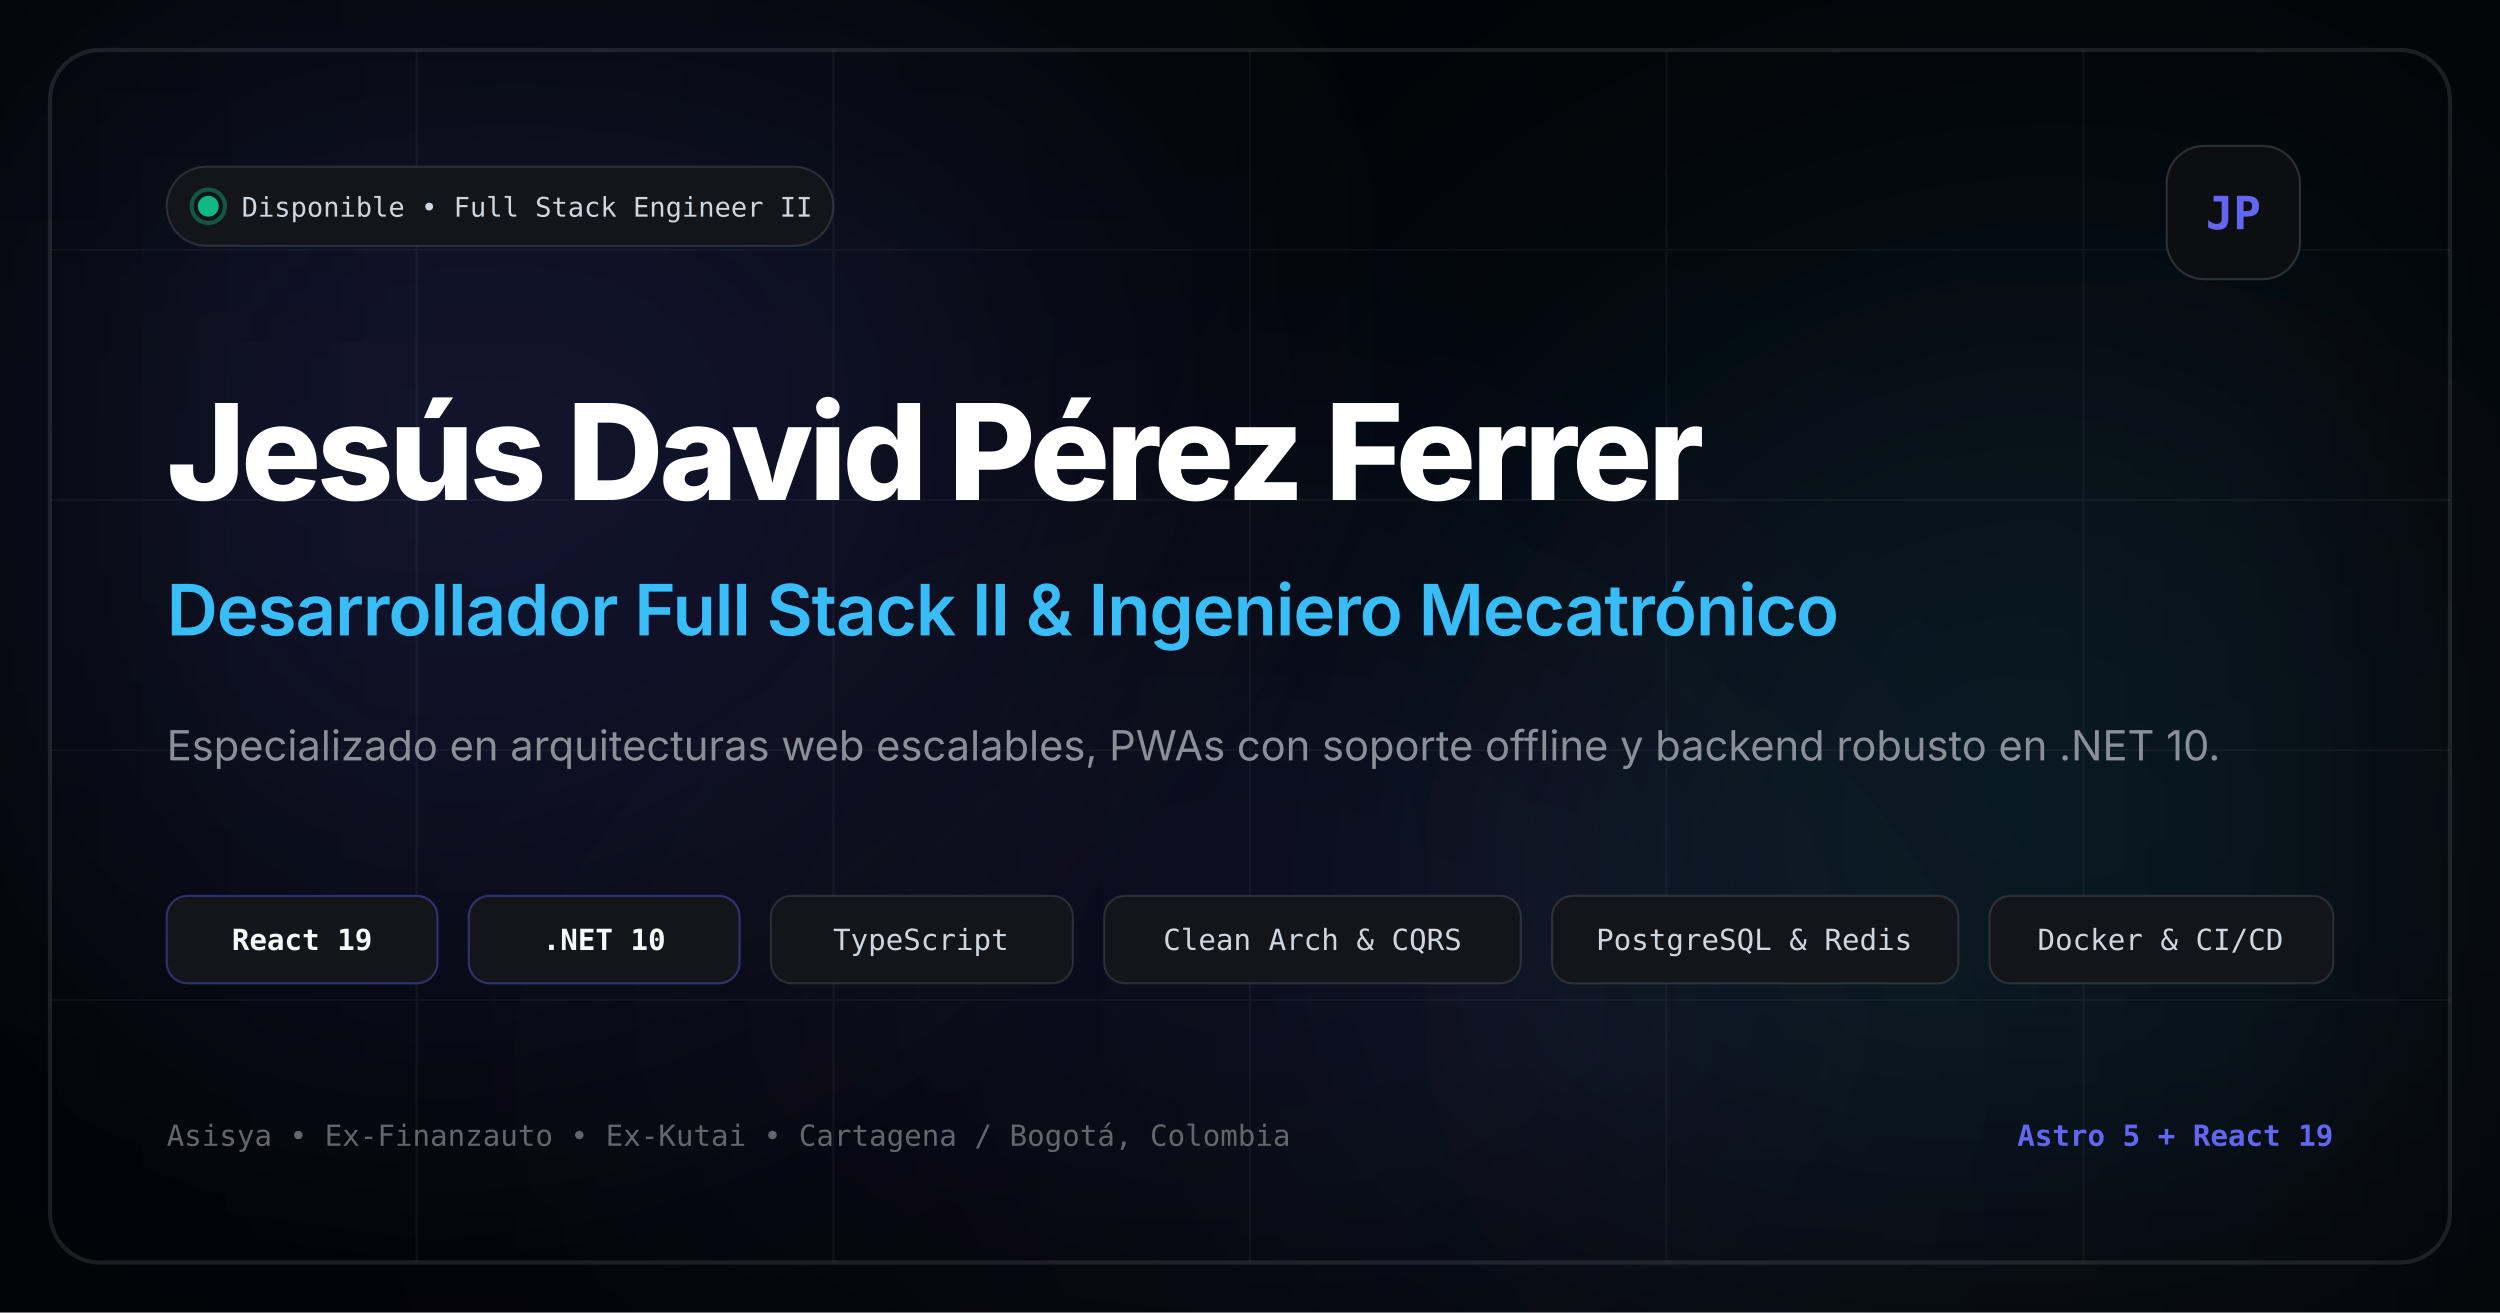
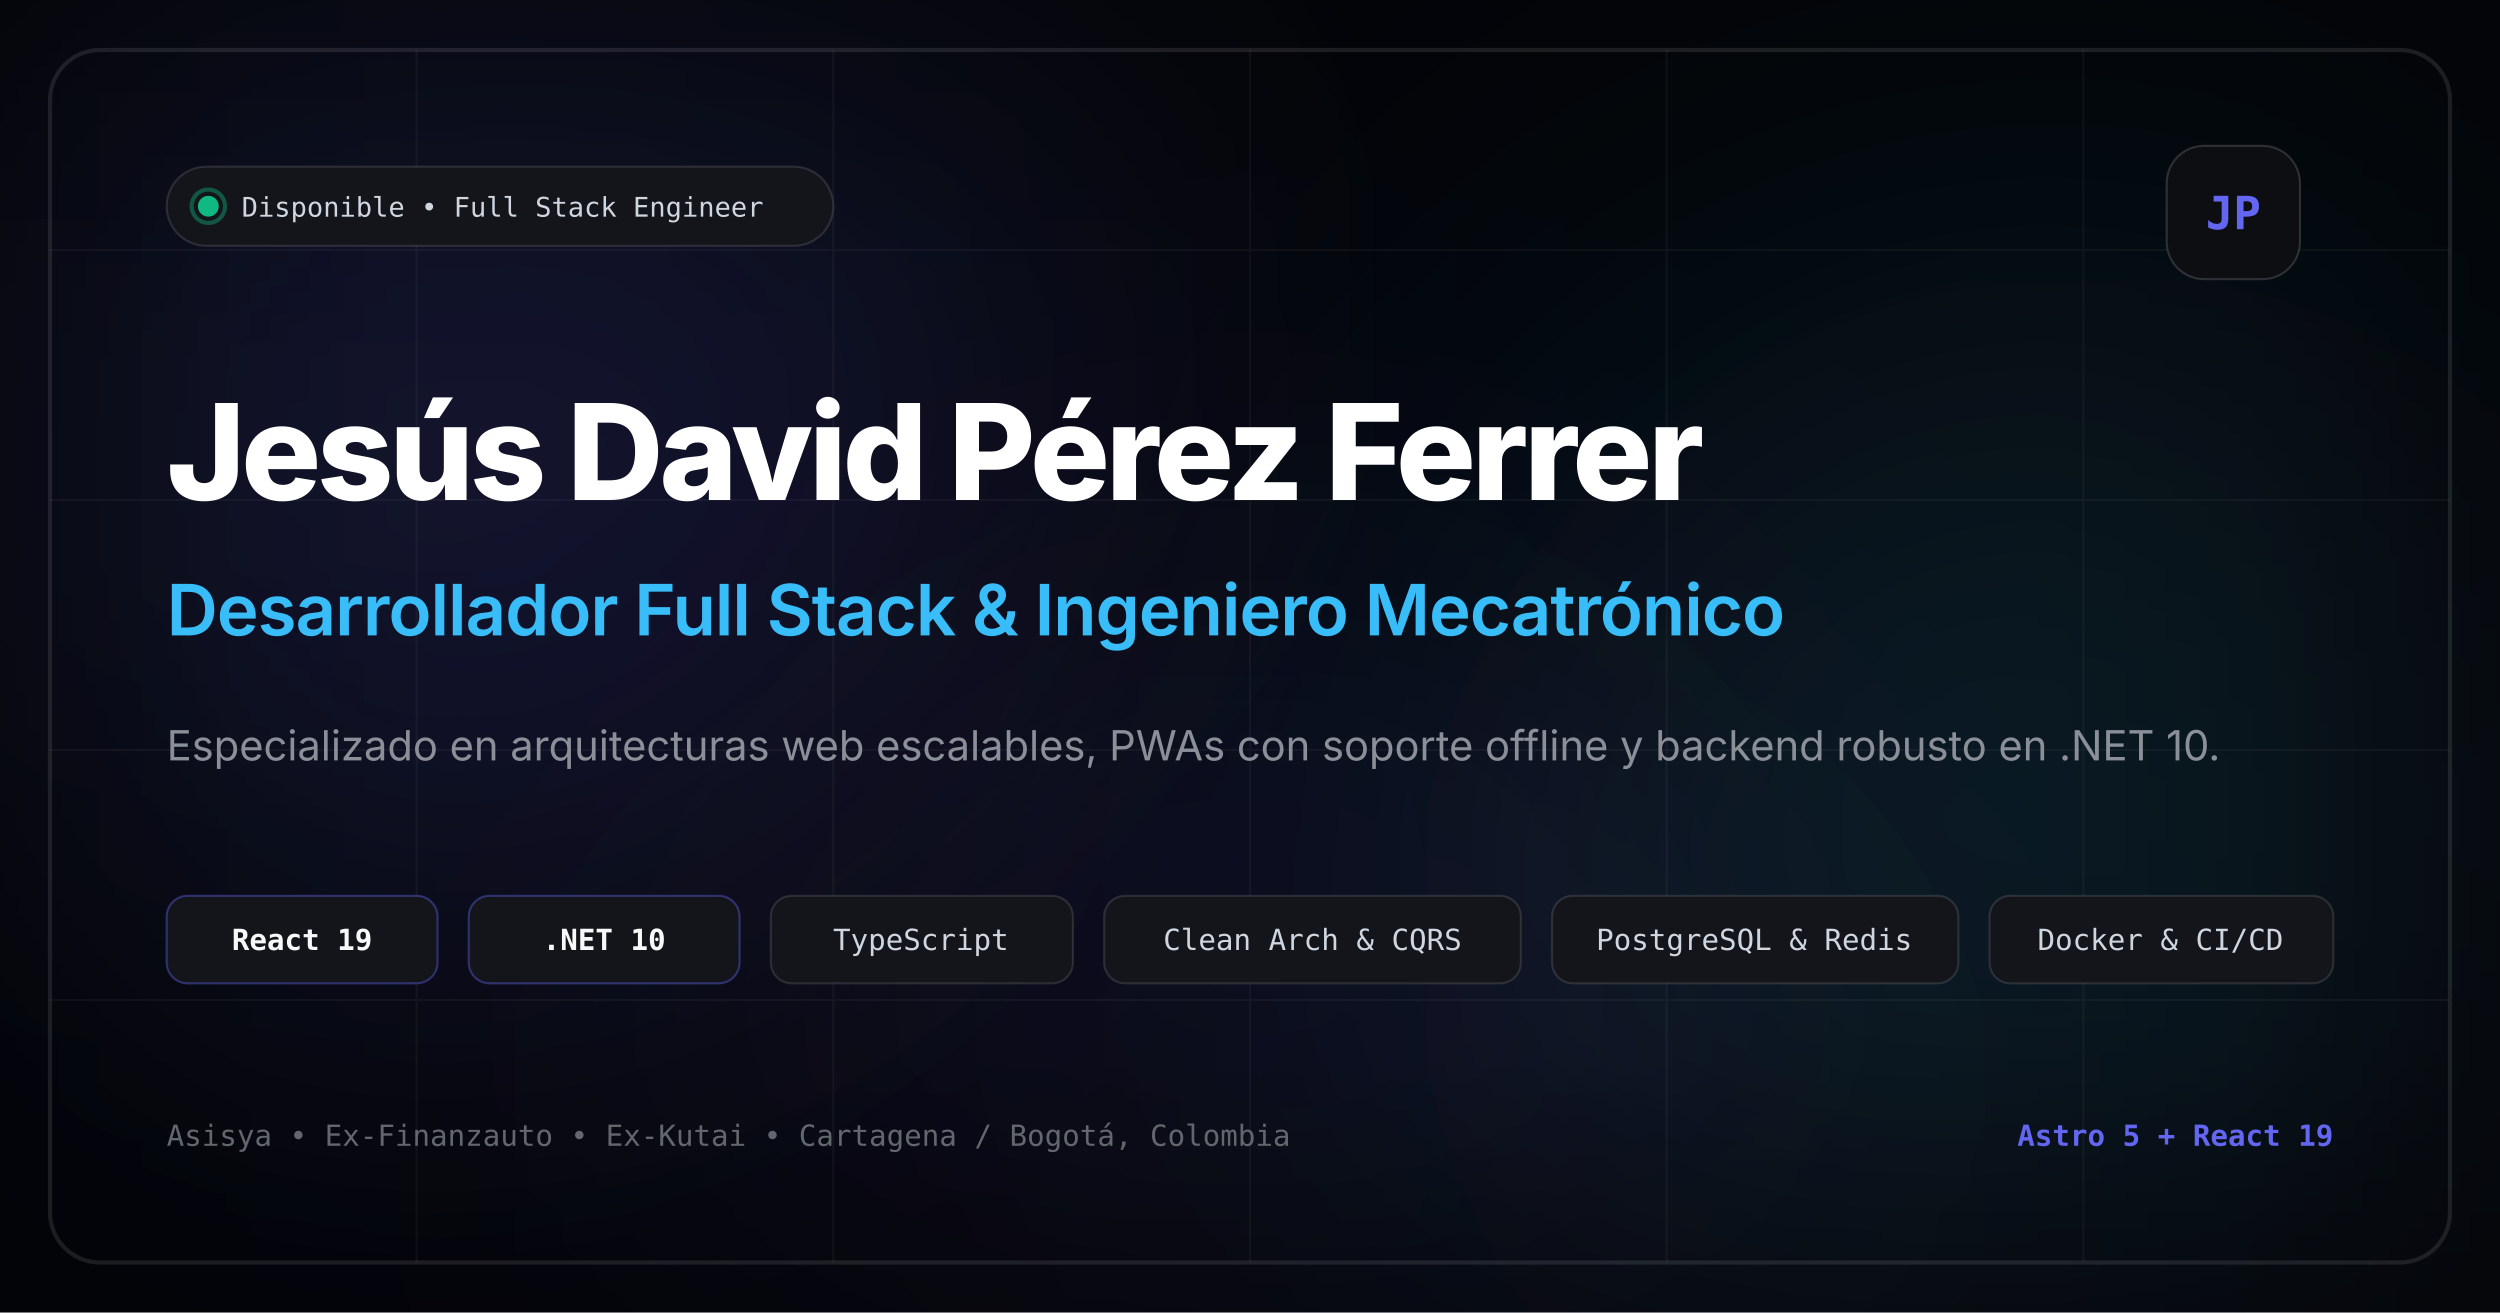
<svg xmlns="http://www.w3.org/2000/svg" width="1200" height="630" viewBox="0 0 1200 630" fill="none">
  <rect width="1200" height="630" fill="#030407" />
  <circle cx="200" cy="150" r="300" fill="#6366F1" fill-opacity="0.18" filter="blur(140px)" />
  <circle cx="1000" cy="450" r="320" fill="#38BDF8" fill-opacity="0.12" filter="blur(160px)" />
  <circle cx="600" cy="550" r="250" fill="#8B5CF6" fill-opacity="0.10" filter="blur(130px)" />
  <rect x="24" y="24" width="1152" height="582" rx="24" stroke="white" stroke-opacity="0.1" stroke-width="2" />
  <g opacity="0.04" stroke="white" stroke-width="1">
    <line x1="24" y1="120" x2="1176" y2="120" />
    <line x1="24" y1="240" x2="1176" y2="240" />
    <line x1="24" y1="360" x2="1176" y2="360" />
    <line x1="24" y1="480" x2="1176" y2="480" />
    <line x1="200" y1="24" x2="200" y2="606" />
    <line x1="400" y1="24" x2="400" y2="606" />
    <line x1="600" y1="24" x2="600" y2="606" />
    <line x1="800" y1="24" x2="800" y2="606" />
    <line x1="1000" y1="24" x2="1000" y2="606" />
  </g>
  <g transform="translate(80, 80)">
    <rect width="320" height="38" rx="19" fill="#13151B" stroke="white" stroke-opacity="0.12" />
    <circle cx="20" cy="19" r="5" fill="#10B981" />
    <circle cx="20" cy="19" r="8" stroke="#10B981" stroke-opacity="0.4" stroke-width="2" />
    <text x="36" y="24" fill="#D0D6E0" font-family="'JetBrains Mono', monospace" font-size="13" font-weight="500">
-       Disponible • Full Stack Engineer II
+       Disponible • Full Stack Engineer
    </text>
  </g>
  <g transform="translate(1040, 70)">
    <rect width="64" height="64" rx="18" fill="#0D0E12" stroke="white" stroke-opacity="0.15" />
    <text x="32" y="40" fill="#6366F1" font-family="'JetBrains Mono', monospace" font-size="22" font-weight="700" text-anchor="middle">JP</text>
  </g>
  <text x="80" y="240" fill="#FFFFFF" font-family="'Inter', sans-serif" font-size="64" font-weight="800" letter-spacing="-2">
    Jesús David Pérez Ferrer
  </text>
  <text x="80" y="305" fill="#38BDF8" font-family="'Inter', sans-serif" font-size="34" font-weight="600" letter-spacing="-0.5">
-     Desarrollador Full Stack II &amp; Ingeniero Mecatrónico
+     Desarrollador Full Stack &amp; Ingeniero Mecatrónico
  </text>
  <text x="80" y="365" fill="#8A8F98" font-family="'Inter', sans-serif" font-size="20" font-weight="400" max-width="800">
    Especializado en arquitecturas web escalables, PWAs con soporte offline y backend robusto en .NET 10.
  </text>
  <g transform="translate(80, 430)">
    <rect x="0" y="0" width="130" height="42" rx="10" fill="#13151B" stroke="#6366F1" stroke-opacity="0.4" />
    <text x="65" y="26" fill="#F7F8F8" font-family="'JetBrains Mono', monospace" font-size="14" font-weight="600" text-anchor="middle">React 19</text>
    <rect x="145" y="0" width="130" height="42" rx="10" fill="#13151B" stroke="#6366F1" stroke-opacity="0.4" />
    <text x="210" y="26" fill="#F7F8F8" font-family="'JetBrains Mono', monospace" font-size="14" font-weight="600" text-anchor="middle">.NET 10</text>
    <rect x="290" y="0" width="145" height="42" rx="10" fill="#13151B" stroke="white" stroke-opacity="0.12" />
    <text x="362" y="26" fill="#D0D6E0" font-family="'JetBrains Mono', monospace" font-size="14" font-weight="500" text-anchor="middle">TypeScript</text>
    <rect x="450" y="0" width="200" height="42" rx="10" fill="#13151B" stroke="white" stroke-opacity="0.12" />
    <text x="550" y="26" fill="#D0D6E0" font-family="'JetBrains Mono', monospace" font-size="14" font-weight="500" text-anchor="middle">Clean Arch &amp; CQRS</text>
    <rect x="665" y="0" width="195" height="42" rx="10" fill="#13151B" stroke="white" stroke-opacity="0.12" />
    <text x="762" y="26" fill="#D0D6E0" font-family="'JetBrains Mono', monospace" font-size="14" font-weight="500" text-anchor="middle">PostgreSQL &amp; Redis</text>
    <rect x="875" y="0" width="165" height="42" rx="10" fill="#13151B" stroke="white" stroke-opacity="0.12" />
    <text x="957" y="26" fill="#D0D6E0" font-family="'JetBrains Mono', monospace" font-size="14" font-weight="500" text-anchor="middle">Docker &amp; CI/CD</text>
  </g>
  <g transform="translate(80, 550)">
    <text x="0" y="0" fill="#62666D" font-family="'JetBrains Mono', monospace" font-size="14">
      Asisya • Ex-Finanzauto • Ex-Kutai • Cartagena / Bogotá, Colombia
    </text>
    <text x="1040" y="0" fill="#6366F1" font-family="'JetBrains Mono', monospace" font-size="14" font-weight="600" text-anchor="end">
      Astro 5 + React 19
    </text>
  </g>
</svg>
